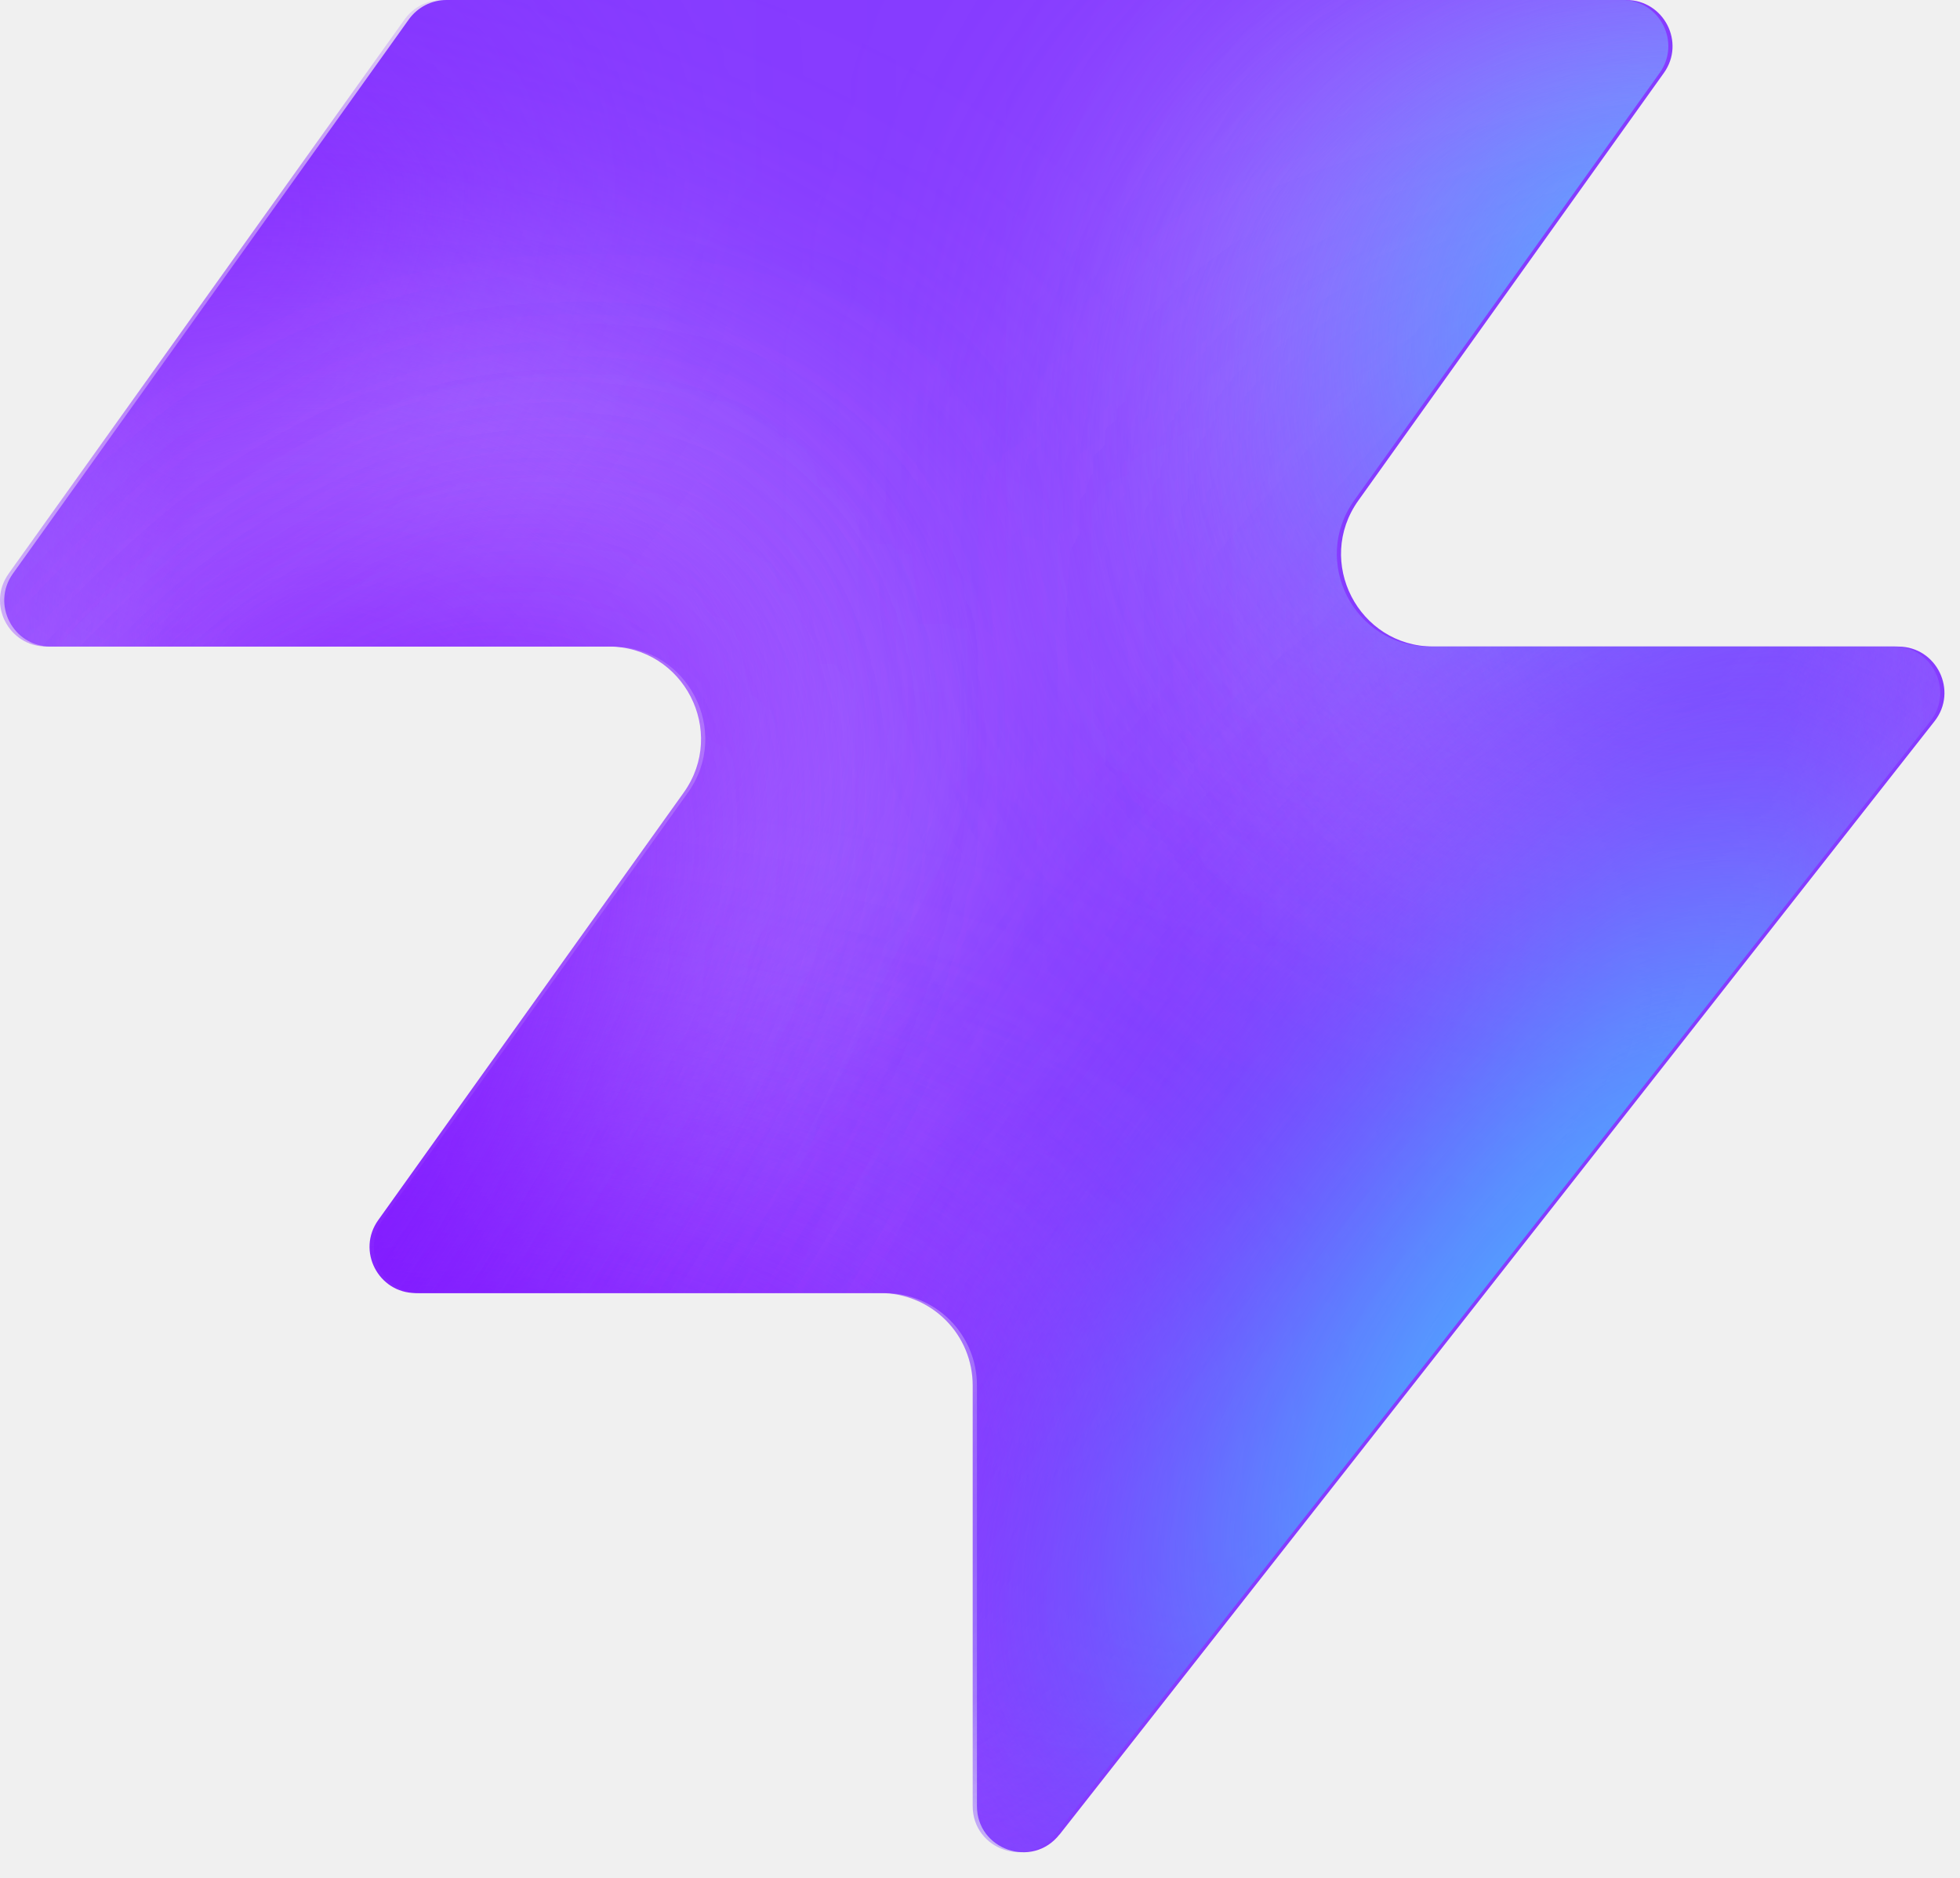
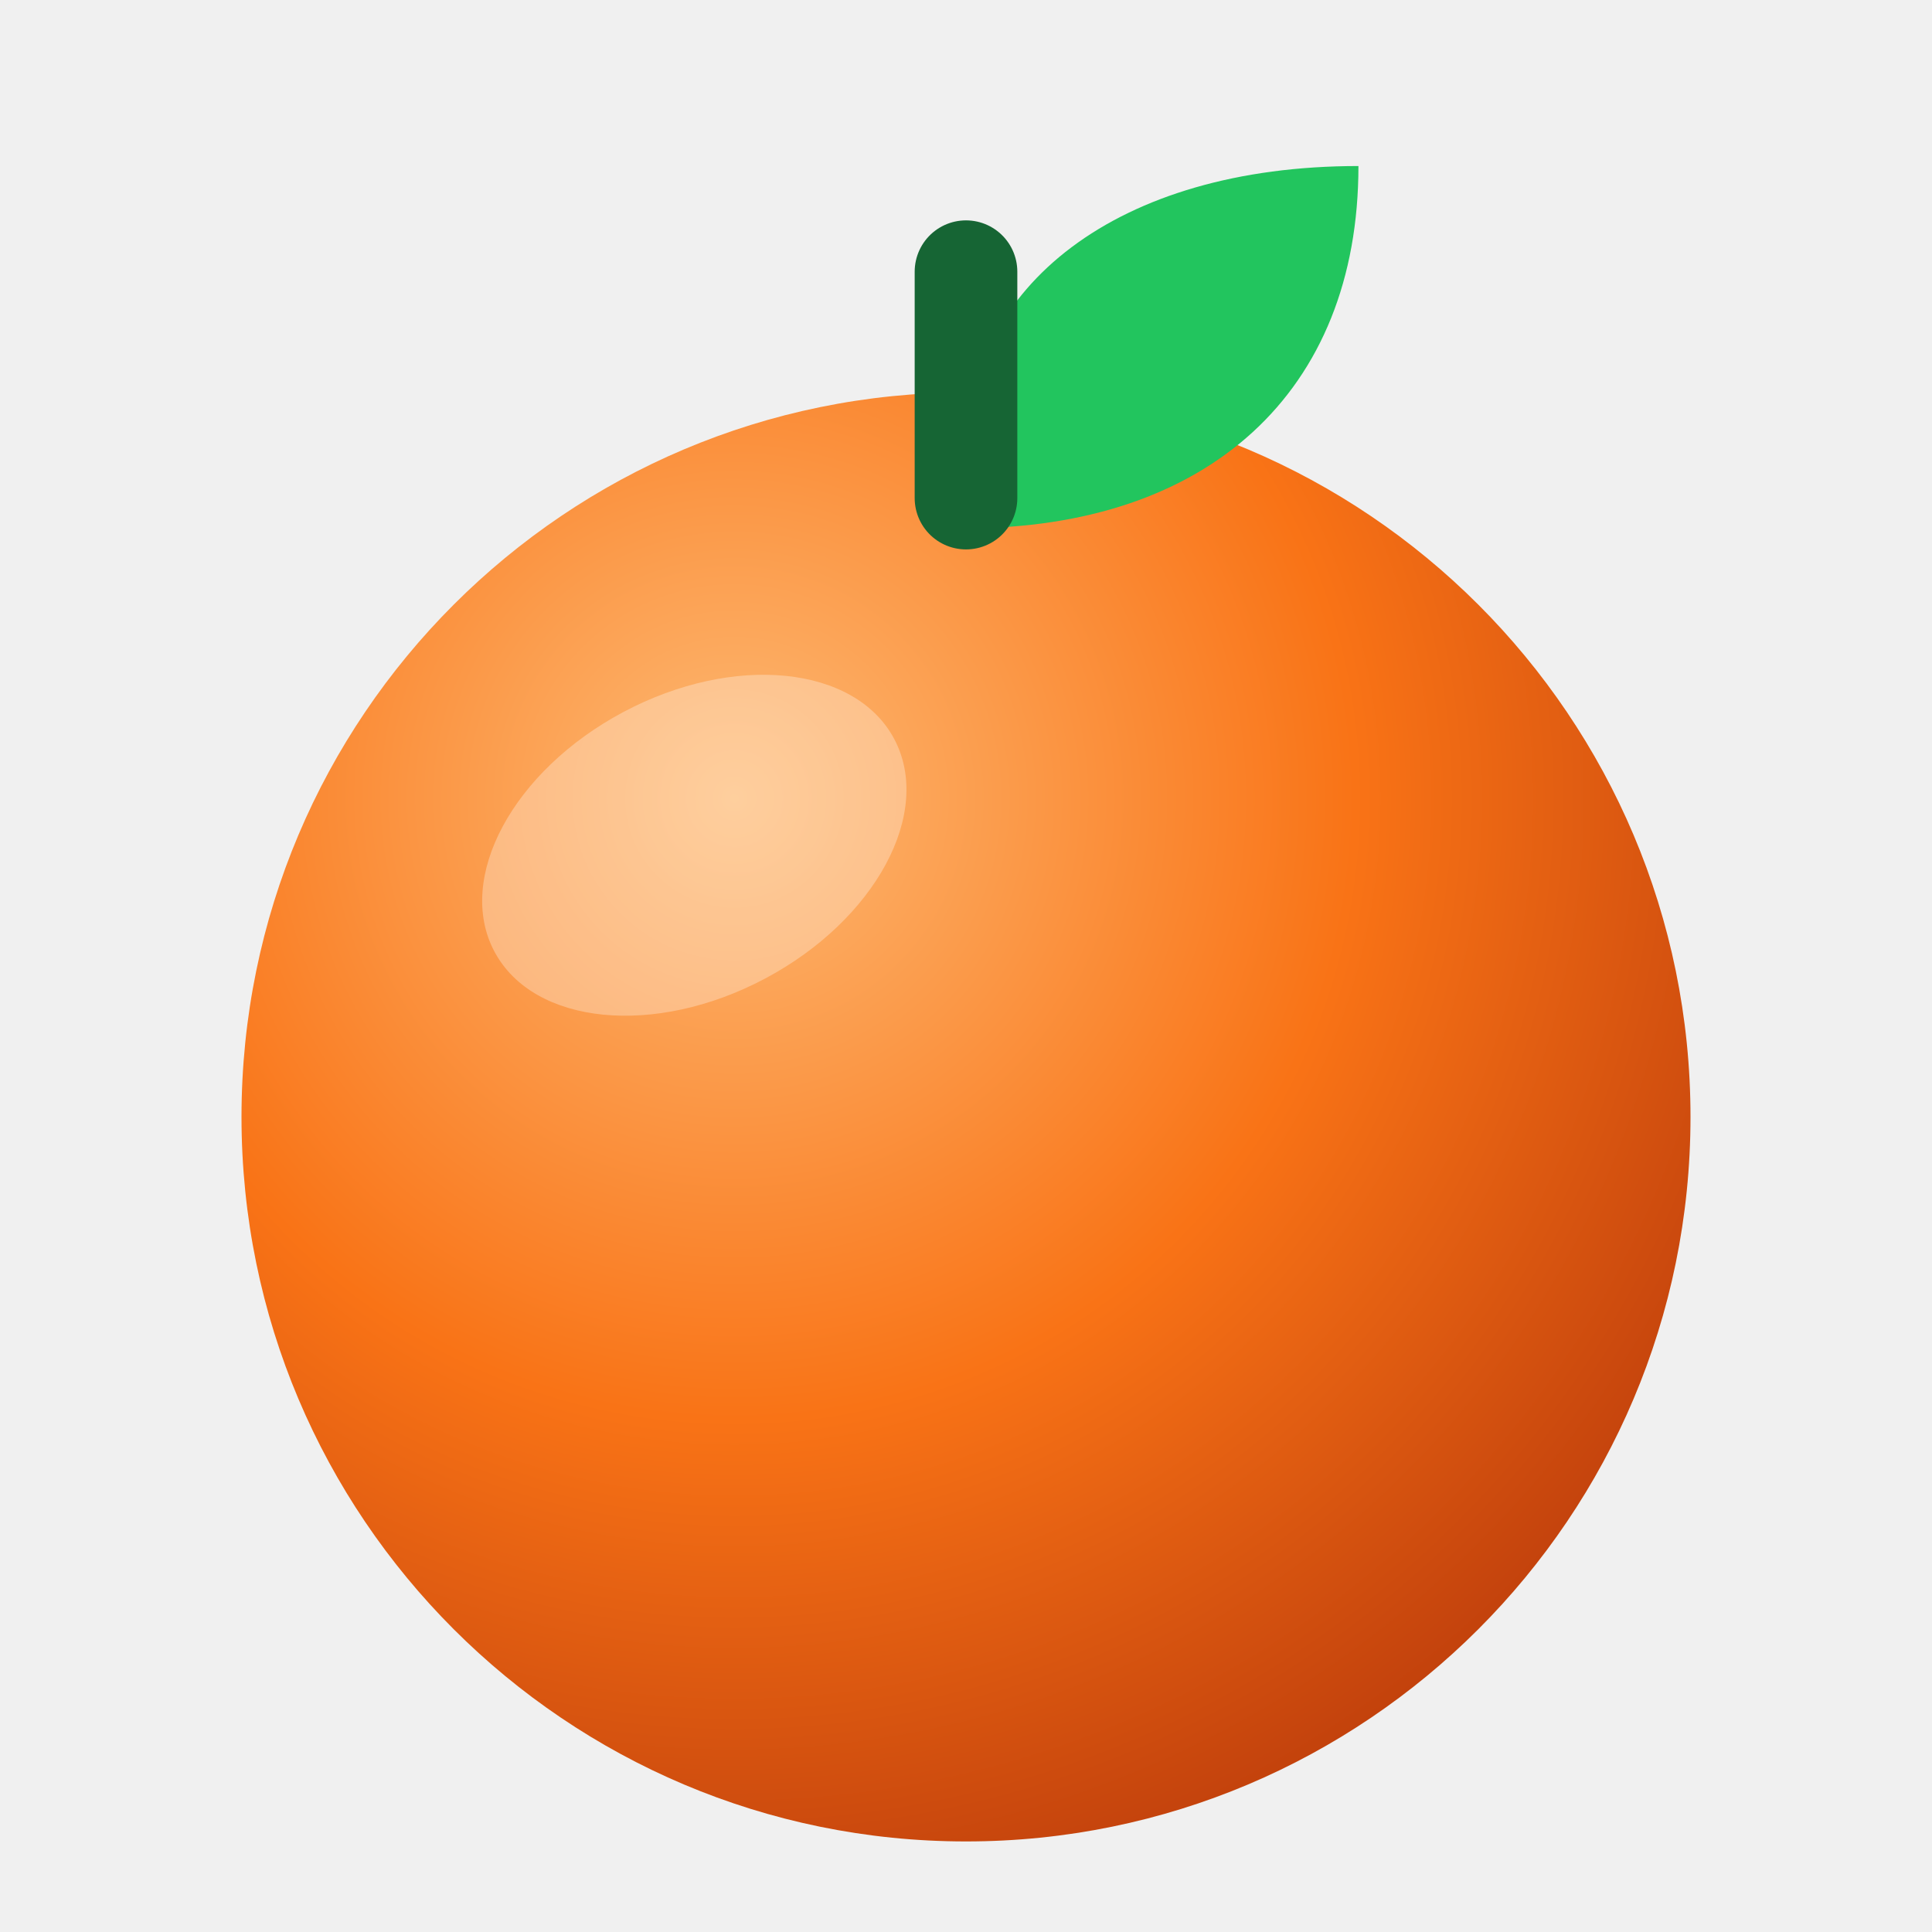
- <svg xmlns="http://www.w3.org/2000/svg" width="48" height="46" fill="none" viewBox="0 0 48 46">
-   <path fill="#863bff" d="M25.946 44.938c-.664.845-2.021.375-2.021-.698V33.937a2.26 2.26 0 0 0-2.262-2.262H10.287c-.92 0-1.456-1.04-.92-1.788l7.48-10.471c1.07-1.497 0-3.578-1.842-3.578H1.237c-.92 0-1.456-1.04-.92-1.788L10.013.474c.214-.297.556-.474.92-.474h28.894c.92 0 1.456 1.04.92 1.788l-7.48 10.471c-1.07 1.498 0 3.579 1.842 3.579h11.377c.943 0 1.473 1.088.89 1.83L25.947 44.94z" style="fill:#863bff;fill:color(display-p3 .525 .23 1);fill-opacity:1" />
-   <mask id="a" width="48" height="46" x="0" y="0" maskUnits="userSpaceOnUse" style="mask-type:alpha">
-     <path fill="#000" d="M25.842 44.938c-.664.844-2.021.375-2.021-.698V33.937a2.26 2.26 0 0 0-2.262-2.262H10.183c-.92 0-1.456-1.04-.92-1.788l7.48-10.471c1.07-1.498 0-3.579-1.842-3.579H1.133c-.92 0-1.456-1.04-.92-1.787L9.91.473c.214-.297.556-.474.92-.474h28.894c.92 0 1.456 1.04.92 1.788l-7.48 10.471c-1.07 1.498 0 3.578 1.842 3.578h11.377c.943 0 1.473 1.088.89 1.832L25.843 44.94z" style="fill:#000;fill-opacity:1" />
-   </mask>
-   <g mask="url(#a)">
-     <g filter="url(#b)">
-       <ellipse cx="5.508" cy="14.704" fill="#ede6ff" rx="5.508" ry="14.704" style="fill:#ede6ff;fill:color(display-p3 .927 .903 1);fill-opacity:1" transform="matrix(.00324 1 1 -.00324 -4.47 31.516)" />
-     </g>
-     <g filter="url(#c)">
-       <ellipse cx="10.399" cy="29.851" fill="#ede6ff" rx="10.399" ry="29.851" style="fill:#ede6ff;fill:color(display-p3 .927 .903 1);fill-opacity:1" transform="matrix(.00324 1 1 -.00324 -39.328 7.883)" />
-     </g>
-     <g filter="url(#d)">
-       <ellipse cx="5.508" cy="30.487" fill="#7e14ff" rx="5.508" ry="30.487" style="fill:#7e14ff;fill:color(display-p3 .492 .077 1);fill-opacity:1" transform="rotate(89.814 -25.913 -14.639)scale(1 -1)" />
-     </g>
-     <g filter="url(#e)">
-       <ellipse cx="5.508" cy="30.599" fill="#7e14ff" rx="5.508" ry="30.599" style="fill:#7e14ff;fill:color(display-p3 .492 .077 1);fill-opacity:1" transform="rotate(89.814 -32.644 -3.334)scale(1 -1)" />
-     </g>
-     <g filter="url(#f)">
-       <ellipse cx="5.508" cy="30.599" fill="#7e14ff" rx="5.508" ry="30.599" style="fill:#7e14ff;fill:color(display-p3 .492 .077 1);fill-opacity:1" transform="matrix(.00324 1 1 -.00324 -34.34 30.47)" />
-     </g>
-     <g filter="url(#g)">
-       <ellipse cx="14.072" cy="22.078" fill="#ede6ff" rx="14.072" ry="22.078" style="fill:#ede6ff;fill:color(display-p3 .927 .903 1);fill-opacity:1" transform="rotate(93.35 24.506 48.493)scale(-1 1)" />
-     </g>
-     <g filter="url(#h)">
-       <ellipse cx="3.47" cy="21.501" fill="#7e14ff" rx="3.47" ry="21.501" style="fill:#7e14ff;fill:color(display-p3 .492 .077 1);fill-opacity:1" transform="rotate(89.009 28.708 47.59)scale(-1 1)" />
-     </g>
-     <g filter="url(#i)">
-       <ellipse cx="3.47" cy="21.501" fill="#7e14ff" rx="3.47" ry="21.501" style="fill:#7e14ff;fill:color(display-p3 .492 .077 1);fill-opacity:1" transform="rotate(89.009 28.708 47.59)scale(-1 1)" />
-     </g>
-     <g filter="url(#j)">
-       <ellipse cx=".387" cy="8.972" fill="#7e14ff" rx="4.407" ry="29.108" style="fill:#7e14ff;fill:color(display-p3 .492 .077 1);fill-opacity:1" transform="rotate(39.51 .387 8.972)" />
-     </g>
-     <g filter="url(#k)">
-       <ellipse cx="47.523" cy="-6.092" fill="#7e14ff" rx="4.407" ry="29.108" style="fill:#7e14ff;fill:color(display-p3 .492 .077 1);fill-opacity:1" transform="rotate(37.892 47.523 -6.092)" />
-     </g>
-     <g filter="url(#l)">
-       <ellipse cx="41.412" cy="6.333" fill="#47bfff" rx="5.971" ry="9.665" style="fill:#47bfff;fill:color(display-p3 .28 .748 1);fill-opacity:1" transform="rotate(37.892 41.412 6.333)" />
-     </g>
-     <g filter="url(#m)">
-       <ellipse cx="-1.879" cy="38.332" fill="#7e14ff" rx="4.407" ry="29.108" style="fill:#7e14ff;fill:color(display-p3 .492 .077 1);fill-opacity:1" transform="rotate(37.892 -1.88 38.332)" />
-     </g>
-     <g filter="url(#n)">
-       <ellipse cx="-1.879" cy="38.332" fill="#7e14ff" rx="4.407" ry="29.108" style="fill:#7e14ff;fill:color(display-p3 .492 .077 1);fill-opacity:1" transform="rotate(37.892 -1.88 38.332)" />
-     </g>
-     <g filter="url(#o)">
-       <ellipse cx="35.651" cy="29.907" fill="#7e14ff" rx="4.407" ry="29.108" style="fill:#7e14ff;fill:color(display-p3 .492 .077 1);fill-opacity:1" transform="rotate(37.892 35.651 29.907)" />
-     </g>
-     <g filter="url(#p)">
-       <ellipse cx="38.418" cy="32.4" fill="#47bfff" rx="5.971" ry="15.297" style="fill:#47bfff;fill:color(display-p3 .28 .748 1);fill-opacity:1" transform="rotate(37.892 38.418 32.4)" />
-     </g>
-   </g>
+ <svg xmlns="http://www.w3.org/2000/svg" viewBox="0 0 64 64" width="64" height="64" role="img" aria-label="OrangeGuard AI">
  <defs>
-     <filter id="b" width="60.045" height="41.654" x="-19.77" y="16.149" color-interpolation-filters="sRGB" filterUnits="userSpaceOnUse">
-       <feFlood flood-opacity="0" result="BackgroundImageFix" />
-       <feBlend in="SourceGraphic" in2="BackgroundImageFix" result="shape" />
-       <feGaussianBlur result="effect1_foregroundBlur_2002_17158" stdDeviation="7.659" />
-     </filter>
-     <filter id="c" width="90.34" height="51.437" x="-54.613" y="-7.533" color-interpolation-filters="sRGB" filterUnits="userSpaceOnUse">
-       <feFlood flood-opacity="0" result="BackgroundImageFix" />
-       <feBlend in="SourceGraphic" in2="BackgroundImageFix" result="shape" />
-       <feGaussianBlur result="effect1_foregroundBlur_2002_17158" stdDeviation="7.659" />
-     </filter>
-     <filter id="d" width="79.355" height="29.4" x="-49.64" y="2.03" color-interpolation-filters="sRGB" filterUnits="userSpaceOnUse">
-       <feFlood flood-opacity="0" result="BackgroundImageFix" />
-       <feBlend in="SourceGraphic" in2="BackgroundImageFix" result="shape" />
-       <feGaussianBlur result="effect1_foregroundBlur_2002_17158" stdDeviation="4.596" />
-     </filter>
-     <filter id="e" width="79.579" height="29.4" x="-45.045" y="20.029" color-interpolation-filters="sRGB" filterUnits="userSpaceOnUse">
-       <feFlood flood-opacity="0" result="BackgroundImageFix" />
-       <feBlend in="SourceGraphic" in2="BackgroundImageFix" result="shape" />
-       <feGaussianBlur result="effect1_foregroundBlur_2002_17158" stdDeviation="4.596" />
-     </filter>
-     <filter id="f" width="79.579" height="29.4" x="-43.513" y="21.178" color-interpolation-filters="sRGB" filterUnits="userSpaceOnUse">
-       <feFlood flood-opacity="0" result="BackgroundImageFix" />
-       <feBlend in="SourceGraphic" in2="BackgroundImageFix" result="shape" />
-       <feGaussianBlur result="effect1_foregroundBlur_2002_17158" stdDeviation="4.596" />
-     </filter>
-     <filter id="g" width="74.749" height="58.852" x="15.756" y="-17.901" color-interpolation-filters="sRGB" filterUnits="userSpaceOnUse">
-       <feFlood flood-opacity="0" result="BackgroundImageFix" />
-       <feBlend in="SourceGraphic" in2="BackgroundImageFix" result="shape" />
-       <feGaussianBlur result="effect1_foregroundBlur_2002_17158" stdDeviation="7.659" />
-     </filter>
-     <filter id="h" width="61.377" height="25.362" x="23.548" y="2.284" color-interpolation-filters="sRGB" filterUnits="userSpaceOnUse">
-       <feFlood flood-opacity="0" result="BackgroundImageFix" />
-       <feBlend in="SourceGraphic" in2="BackgroundImageFix" result="shape" />
-       <feGaussianBlur result="effect1_foregroundBlur_2002_17158" stdDeviation="4.596" />
-     </filter>
-     <filter id="i" width="61.377" height="25.362" x="23.548" y="2.284" color-interpolation-filters="sRGB" filterUnits="userSpaceOnUse">
-       <feFlood flood-opacity="0" result="BackgroundImageFix" />
-       <feBlend in="SourceGraphic" in2="BackgroundImageFix" result="shape" />
-       <feGaussianBlur result="effect1_foregroundBlur_2002_17158" stdDeviation="4.596" />
-     </filter>
-     <filter id="j" width="56.045" height="63.649" x="-27.636" y="-22.853" color-interpolation-filters="sRGB" filterUnits="userSpaceOnUse">
-       <feFlood flood-opacity="0" result="BackgroundImageFix" />
-       <feBlend in="SourceGraphic" in2="BackgroundImageFix" result="shape" />
-       <feGaussianBlur result="effect1_foregroundBlur_2002_17158" stdDeviation="4.596" />
-     </filter>
-     <filter id="k" width="54.814" height="64.646" x="20.116" y="-38.415" color-interpolation-filters="sRGB" filterUnits="userSpaceOnUse">
-       <feFlood flood-opacity="0" result="BackgroundImageFix" />
-       <feBlend in="SourceGraphic" in2="BackgroundImageFix" result="shape" />
-       <feGaussianBlur result="effect1_foregroundBlur_2002_17158" stdDeviation="4.596" />
-     </filter>
-     <filter id="l" width="33.541" height="35.313" x="24.641" y="-11.323" color-interpolation-filters="sRGB" filterUnits="userSpaceOnUse">
-       <feFlood flood-opacity="0" result="BackgroundImageFix" />
-       <feBlend in="SourceGraphic" in2="BackgroundImageFix" result="shape" />
-       <feGaussianBlur result="effect1_foregroundBlur_2002_17158" stdDeviation="4.596" />
-     </filter>
-     <filter id="m" width="54.814" height="64.646" x="-29.286" y="6.009" color-interpolation-filters="sRGB" filterUnits="userSpaceOnUse">
-       <feFlood flood-opacity="0" result="BackgroundImageFix" />
-       <feBlend in="SourceGraphic" in2="BackgroundImageFix" result="shape" />
-       <feGaussianBlur result="effect1_foregroundBlur_2002_17158" stdDeviation="4.596" />
-     </filter>
-     <filter id="n" width="54.814" height="64.646" x="-29.286" y="6.009" color-interpolation-filters="sRGB" filterUnits="userSpaceOnUse">
-       <feFlood flood-opacity="0" result="BackgroundImageFix" />
-       <feBlend in="SourceGraphic" in2="BackgroundImageFix" result="shape" />
-       <feGaussianBlur result="effect1_foregroundBlur_2002_17158" stdDeviation="4.596" />
-     </filter>
-     <filter id="o" width="54.814" height="64.646" x="8.244" y="-2.416" color-interpolation-filters="sRGB" filterUnits="userSpaceOnUse">
-       <feFlood flood-opacity="0" result="BackgroundImageFix" />
-       <feBlend in="SourceGraphic" in2="BackgroundImageFix" result="shape" />
-       <feGaussianBlur result="effect1_foregroundBlur_2002_17158" stdDeviation="4.596" />
-     </filter>
-     <filter id="p" width="39.409" height="43.623" x="18.713" y="10.588" color-interpolation-filters="sRGB" filterUnits="userSpaceOnUse">
-       <feFlood flood-opacity="0" result="BackgroundImageFix" />
-       <feBlend in="SourceGraphic" in2="BackgroundImageFix" result="shape" />
-       <feGaussianBlur result="effect1_foregroundBlur_2002_17158" stdDeviation="4.596" />
-     </filter>
+     <radialGradient id="peel" cx="34%" cy="28%" r="78%">
+       <stop offset="0%" stop-color="#fdba74" />
+       <stop offset="55%" stop-color="#f97316" />
+       <stop offset="100%" stop-color="#c2410c" />
+     </radialGradient>
  </defs>
+   <circle cx="32" cy="37" r="24" fill="url(#peel)" />
+   <path d="M32 15c0-5.5 5-9.5 13-9.5C45 13 40 17.5 32 17.5z" fill="#22c55e" />
+   <path d="M32 16.5V9" stroke="#166534" stroke-width="3.4" stroke-linecap="round" />
+   <ellipse cx="23" cy="28" rx="7.5" ry="5" fill="#ffffff" opacity="0.3" transform="rotate(-28 23 28)" />
</svg>
